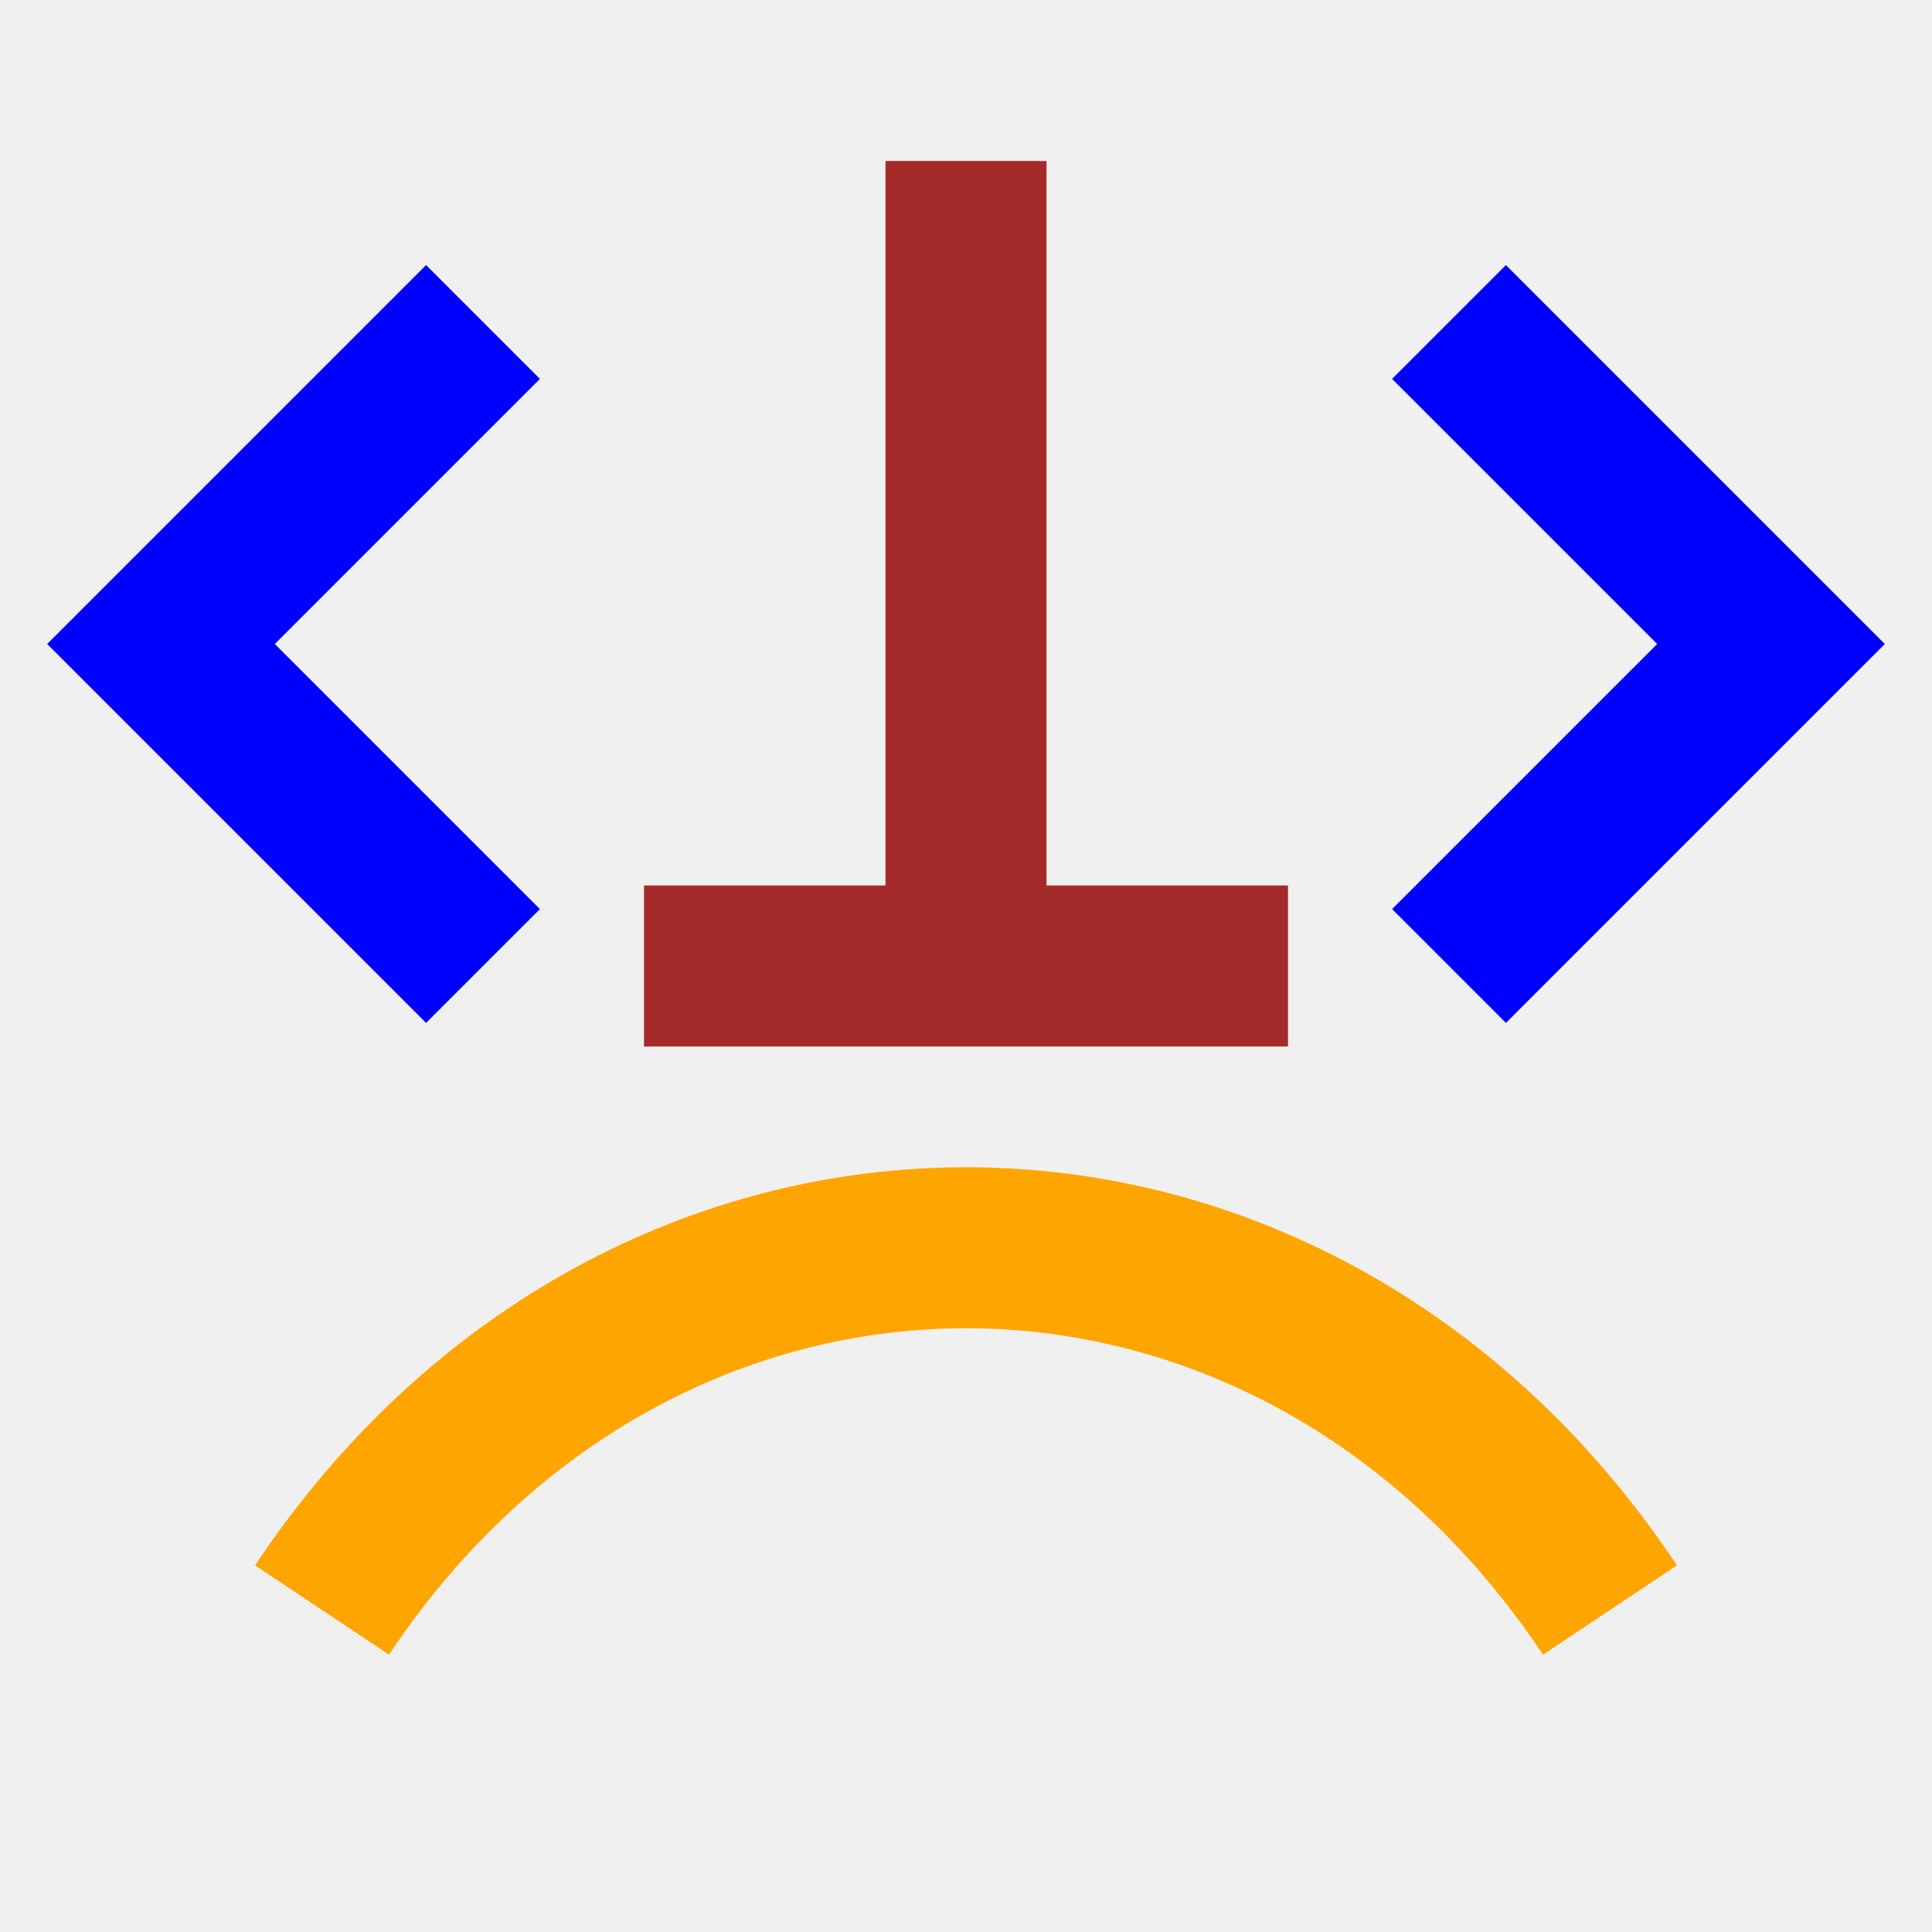
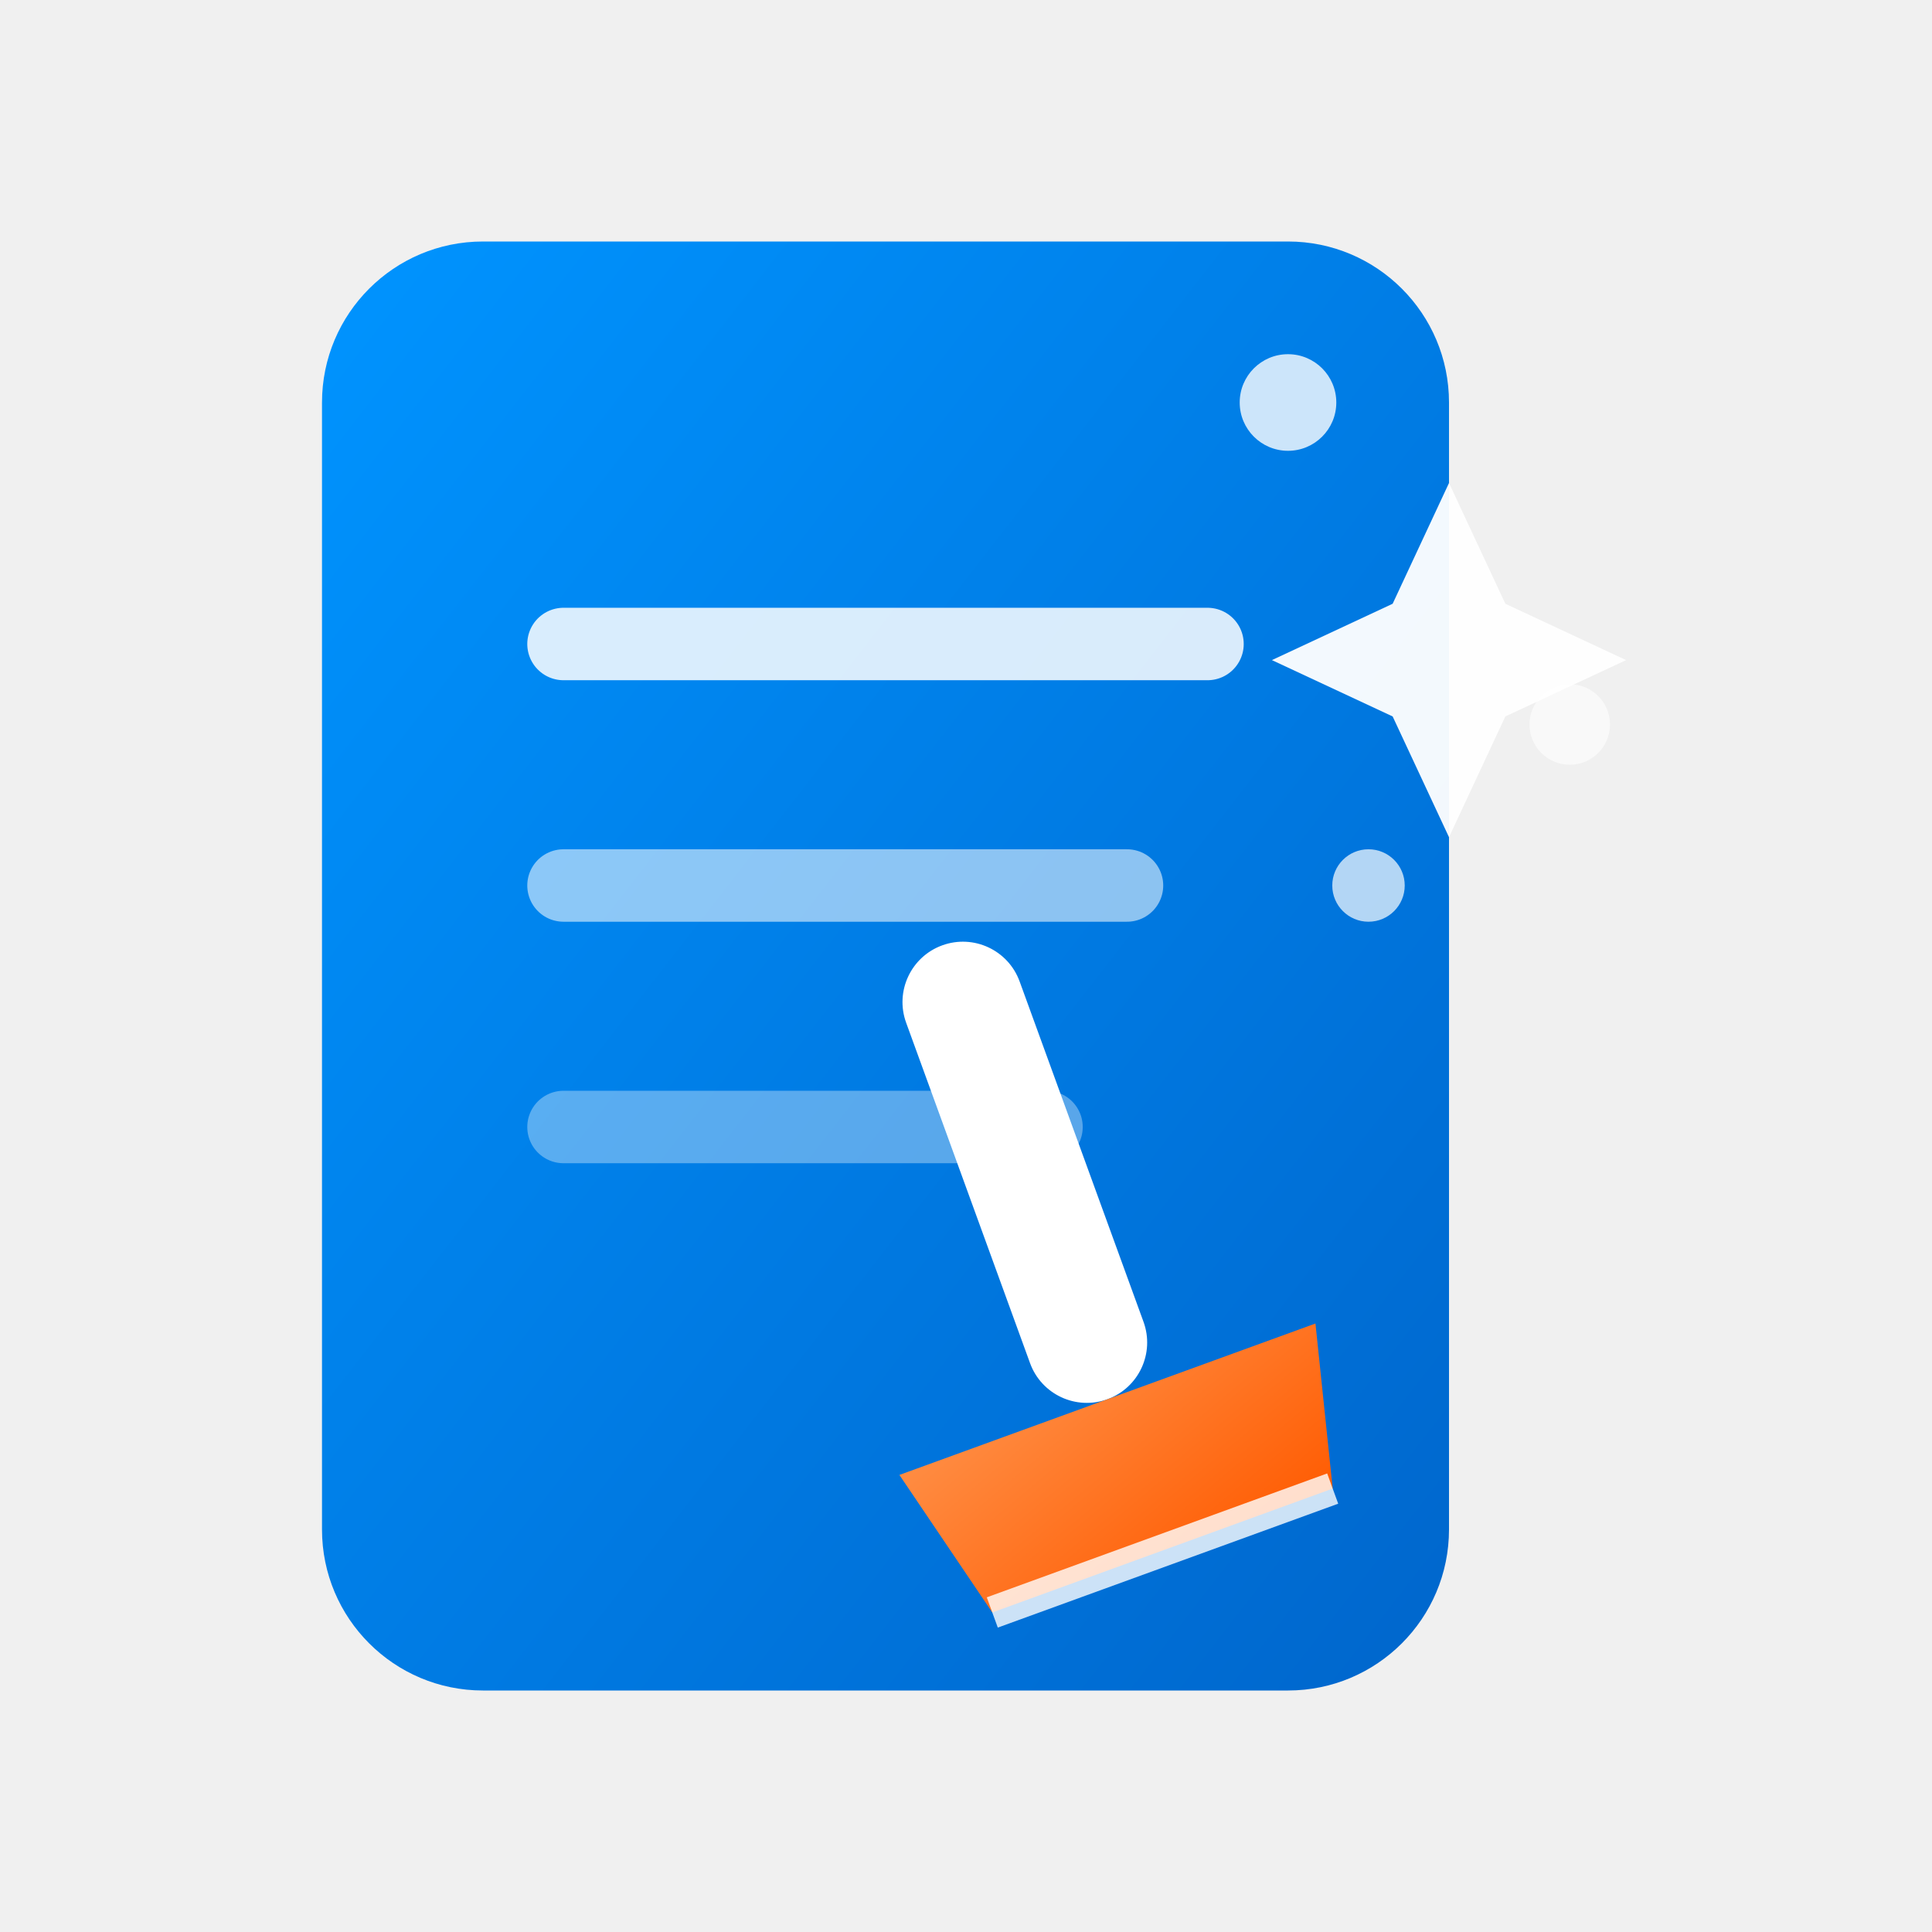
- <svg xmlns="http://www.w3.org/2000/svg" viewBox="0 0 24 24" width="128" height="128" fill="none" stroke="currentColor" stroke-width="2">
-   <path d="M4 20c4-6 12-6 16 0" stroke="orange" />
-   <path d="M12 2v10" stroke="brown" />
-   <path d="M8 12h8" stroke="brown" />
-   <polyline points="6 4 2 8 6 12" stroke="blue" />
-   <polyline points="18 4 22 8 18 12" stroke="blue" />
+ <svg xmlns="http://www.w3.org/2000/svg" width="48" height="48" viewBox="0 0 48 48" aria-hidden="true">
+   <defs>
+     <linearGradient id="tl-blue" x1="0" y1="0" x2="1" y2="1">
+       <stop offset="0%" stop-color="#0094FF" />
+       <stop offset="100%" stop-color="#0066CC" />
+     </linearGradient>
+     <linearGradient id="tl-accent" x1="0" y1="0" x2="1" y2="1">
+       <stop offset="0%" stop-color="#FF8C42" />
+       <stop offset="100%" stop-color="#FF5A00" />
+     </linearGradient>
+   </defs>
+   <rect x="8" y="6" width="28" height="36" rx="4" fill="url(#tl-blue)" />
+   <g stroke="#fff" stroke-width="1.8" stroke-linecap="round">
+     <line x1="14" y1="16" x2="30" y2="16" opacity="0.85" />
+     <line x1="14" y1="22" x2="28" y2="22" opacity="0.55" />
+     <line x1="14" y1="28" x2="26" y2="28" opacity="0.35" />
+   </g>
+   <g transform="translate(22,24) rotate(-20)">
+     <rect x="0" y="0" width="3" height="12" rx="1.5" fill="#fff" />
+     <path d="M-4 12h11l-1 4H-3z" fill="url(#tl-accent)" />
+     <path d="M-3 16h9" stroke="#fff" stroke-width="0.8" opacity="0.8" />
+   </g>
+   <path d="M36 12l1.4 3 3 1.4-3 1.4-1.4 3-1.4-3-3-1.4 3-1.4z" fill="#fff" opacity="0.95" />
+   <circle cx="32" cy="10" r="1.2" fill="#fff" opacity="0.8" />
+   <circle cx="39" cy="18" r="1" fill="#fff" opacity="0.6" />
+   <circle cx="34" cy="22" r="0.9" fill="#fff" opacity="0.7" />
</svg>
